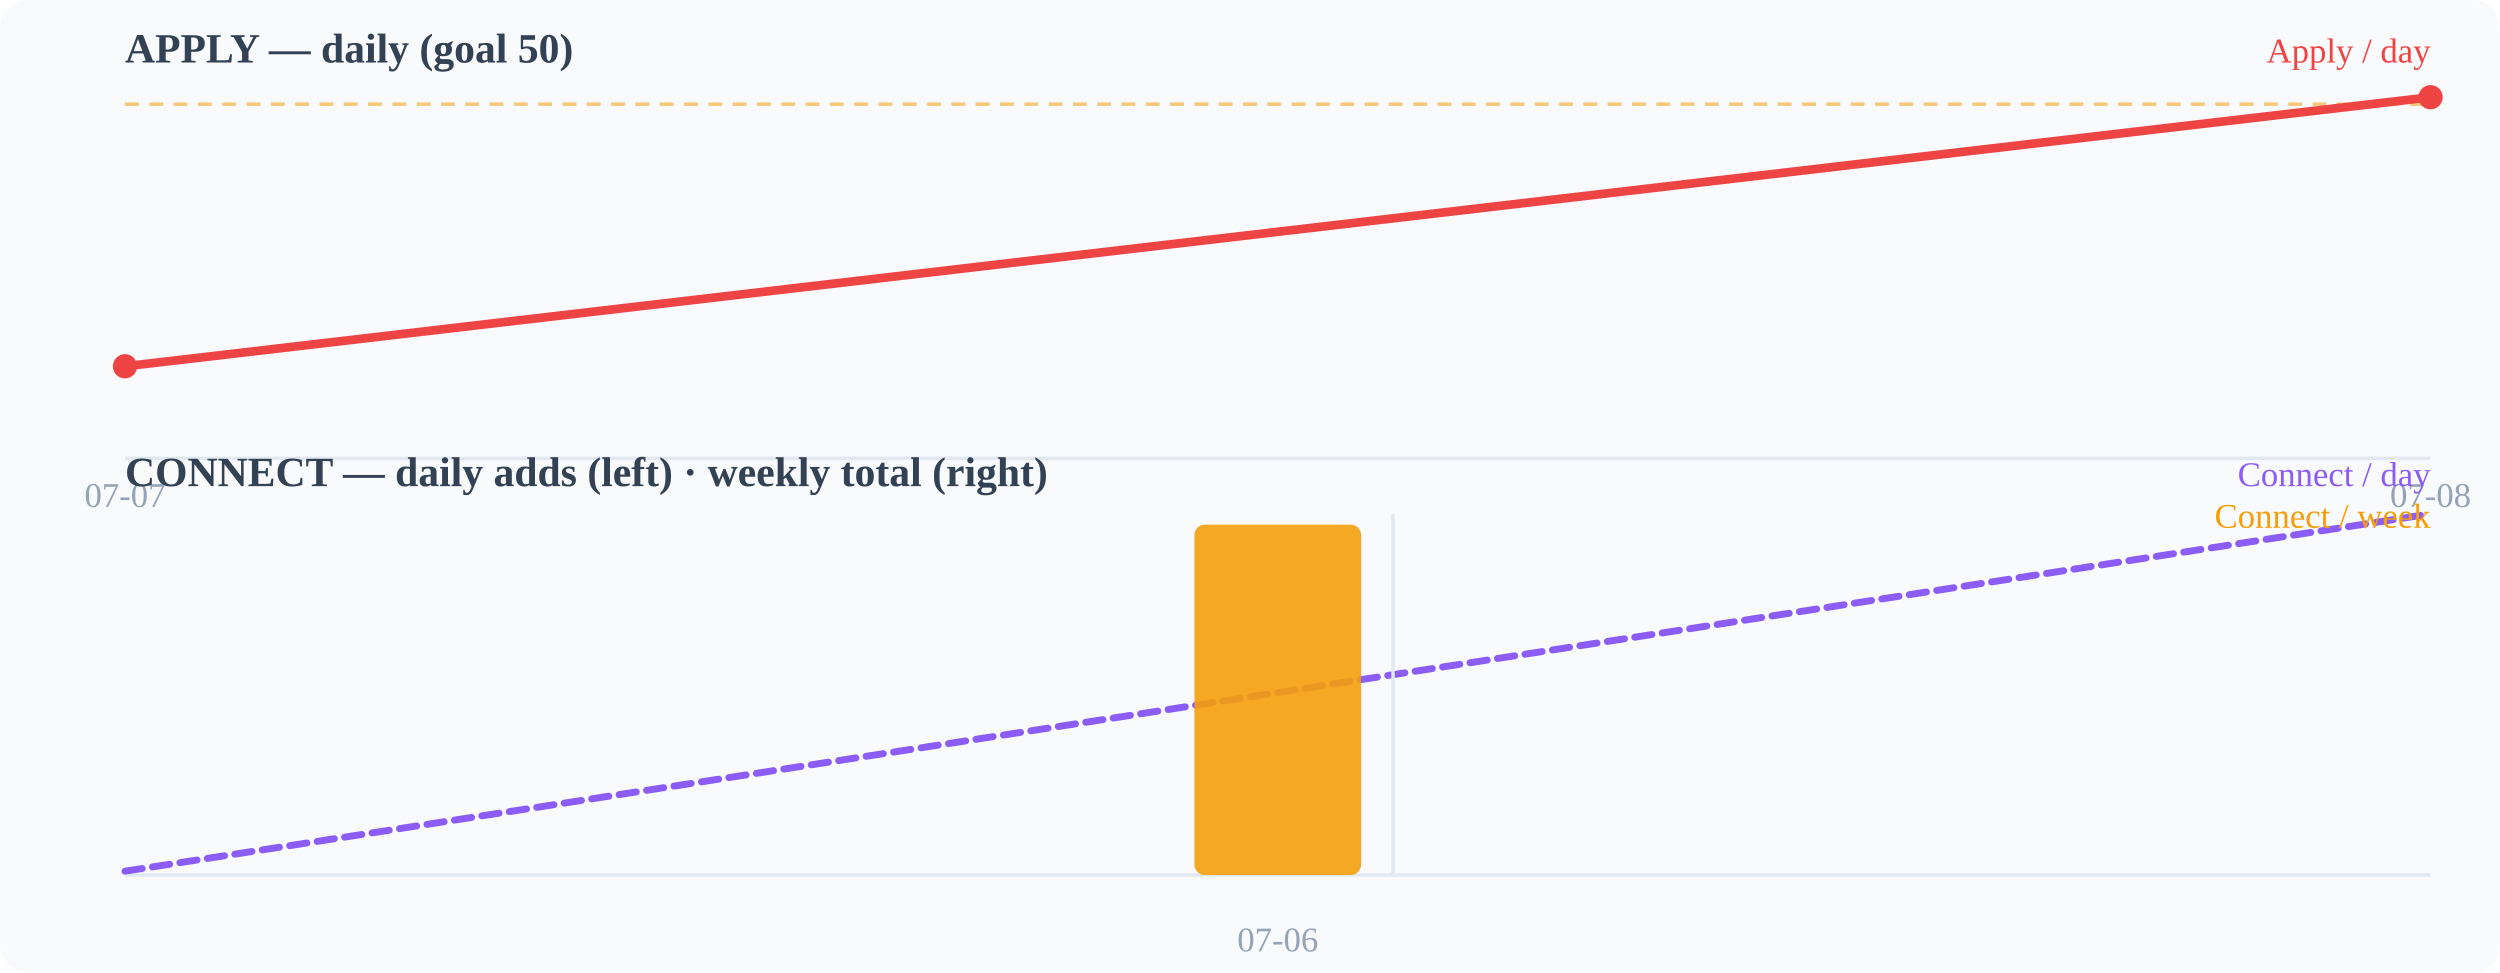
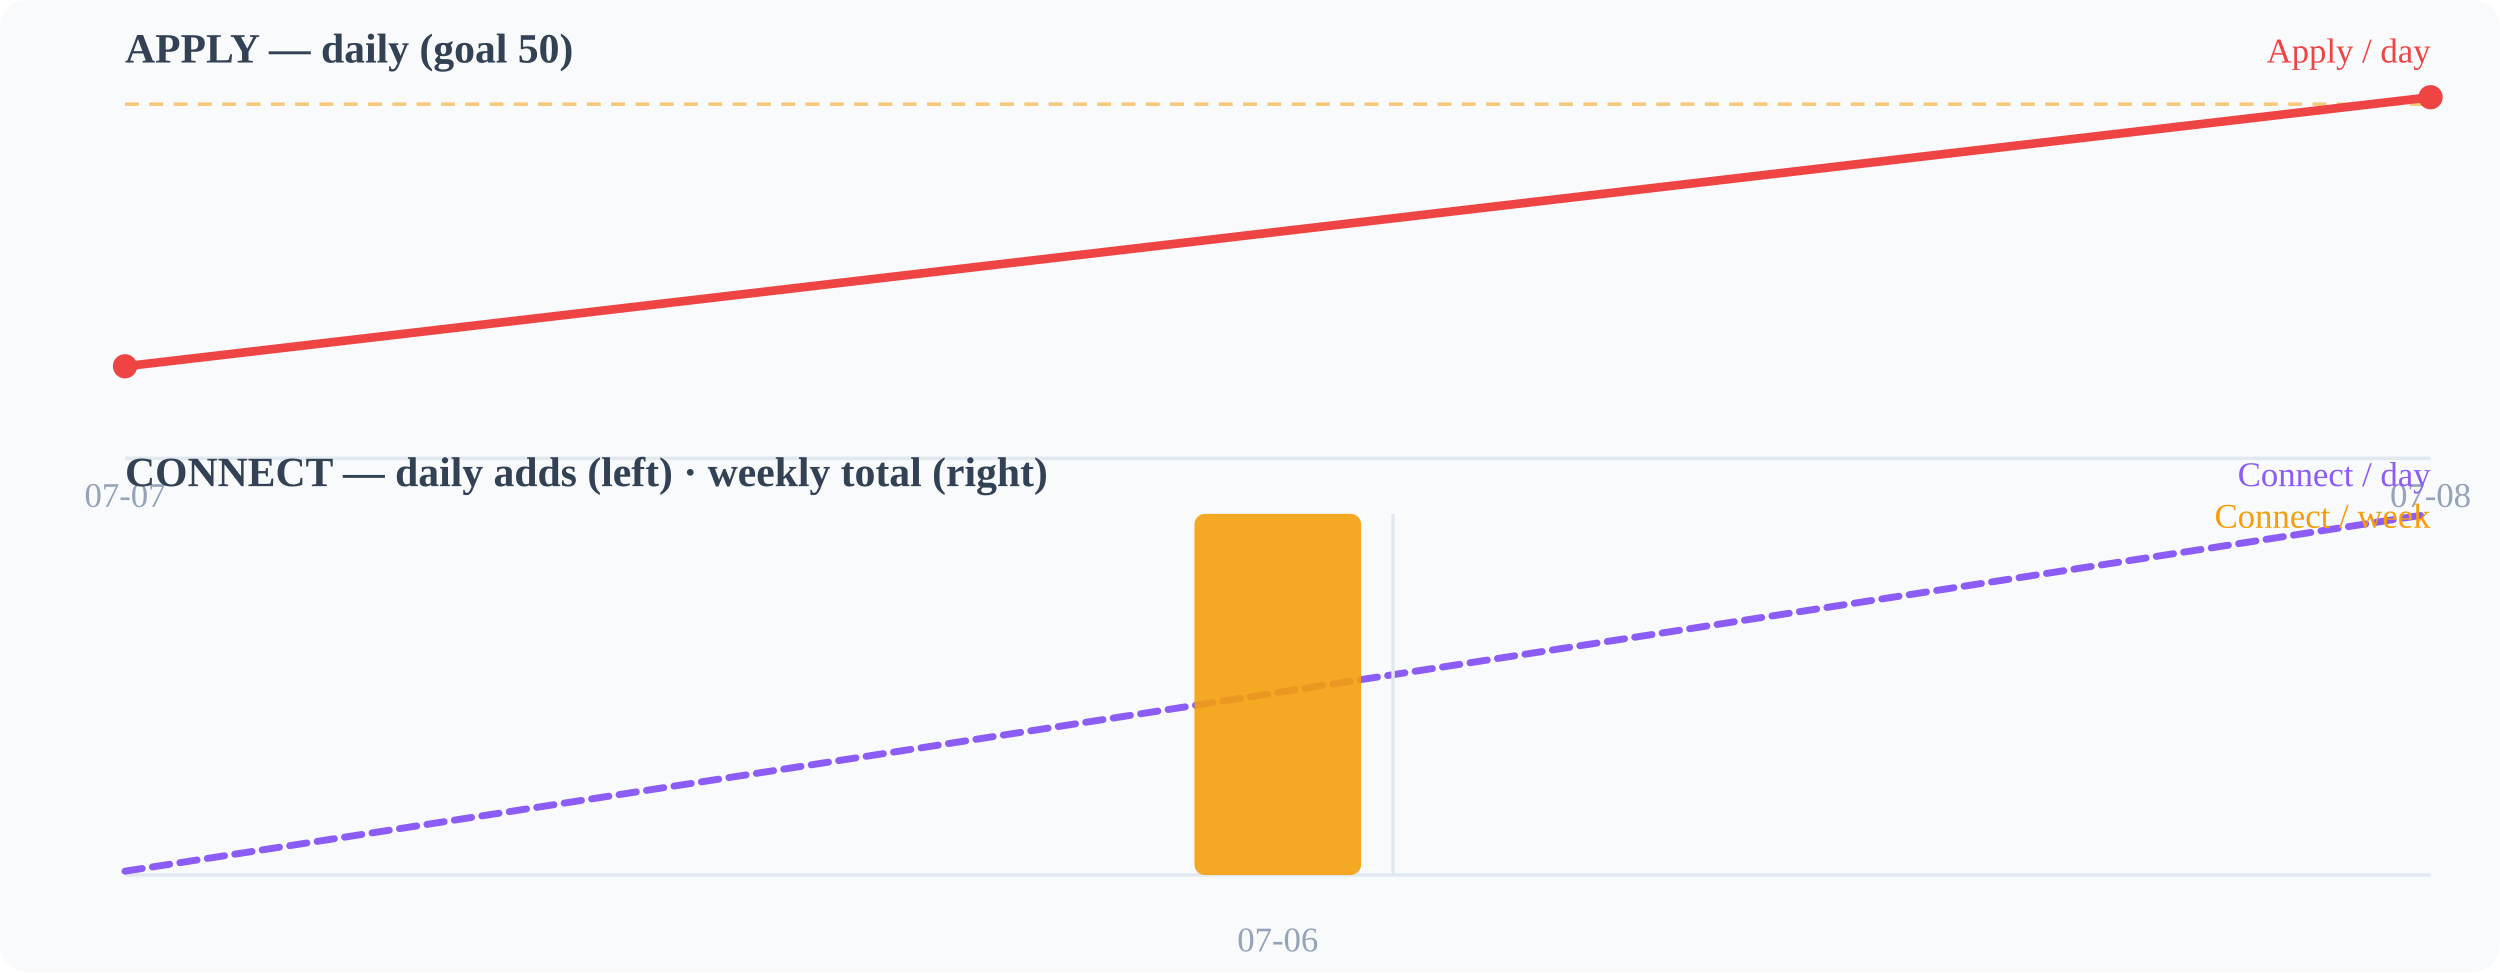
<svg xmlns="http://www.w3.org/2000/svg" width="720" height="280" viewBox="0 0 720 280">
  <rect width="720" height="280" fill="#f8fafc" rx="8" />
  <text x="36" y="18" font-size="12" font-weight="600" fill="#334155">APPLY — daily (goal 50)</text>
  <line x1="36" y1="132" x2="700" y2="132" stroke="#e2e8f0" stroke-width="1" />
  <line x1="36" y1="30.0" x2="700" y2="30.0" stroke="#f59e0b" stroke-width="1" stroke-dasharray="4 3" opacity="0.55" />
  <polyline points="36.0,105.5 700.0,28.0" fill="none" stroke="#ef4444" stroke-width="2.5" stroke-linecap="round" stroke-linejoin="round" />
  <circle cx="36" cy="105.49" r="3.5" fill="#ef4444" />
  <circle cx="700" cy="28" r="3.5" fill="#ef4444" />
  <text x="36" y="146" font-size="10" fill="#94a3b8" text-anchor="middle">07-07</text>
  <text x="700" y="146" font-size="10" fill="#94a3b8" text-anchor="middle">07-08</text>
  <text x="36" y="140" font-size="12" font-weight="600" fill="#334155">CONNECT — daily adds (left) · weekly total (right)</text>
  <line x1="36" y1="252" x2="700" y2="252" stroke="#e2e8f0" stroke-width="1" />
  <polyline points="36.0,250.9 700.0,148.0" fill="none" stroke="#8b5cf6" stroke-width="2" stroke-linecap="round" stroke-linejoin="round" stroke-dasharray="5 3" />
-   <rect x="344.0" y="151.1" width="48" height="100.9" rx="3" fill="#f59e0b" opacity="0.9" />
+   <rect x="344.0" y="148.0" width="48" height="104.0" rx="3" fill="#f59e0b" opacity="0.9" />
  <line x1="401.2" y1="148" x2="401.2" y2="252" stroke="#e2e8f0" stroke-width="1" />
  <text x="368" y="274" font-size="10" fill="#94a3b8" text-anchor="middle">07-06</text>
  <text x="700" y="18" font-size="10" fill="#ef4444" text-anchor="end">Apply / day</text>
  <text x="700" y="140" font-size="10" fill="#8b5cf6" text-anchor="end">Connect / day</text>
  <text x="700" y="152" font-size="10" fill="#f59e0b" text-anchor="end">Connect / week</text>
</svg>
